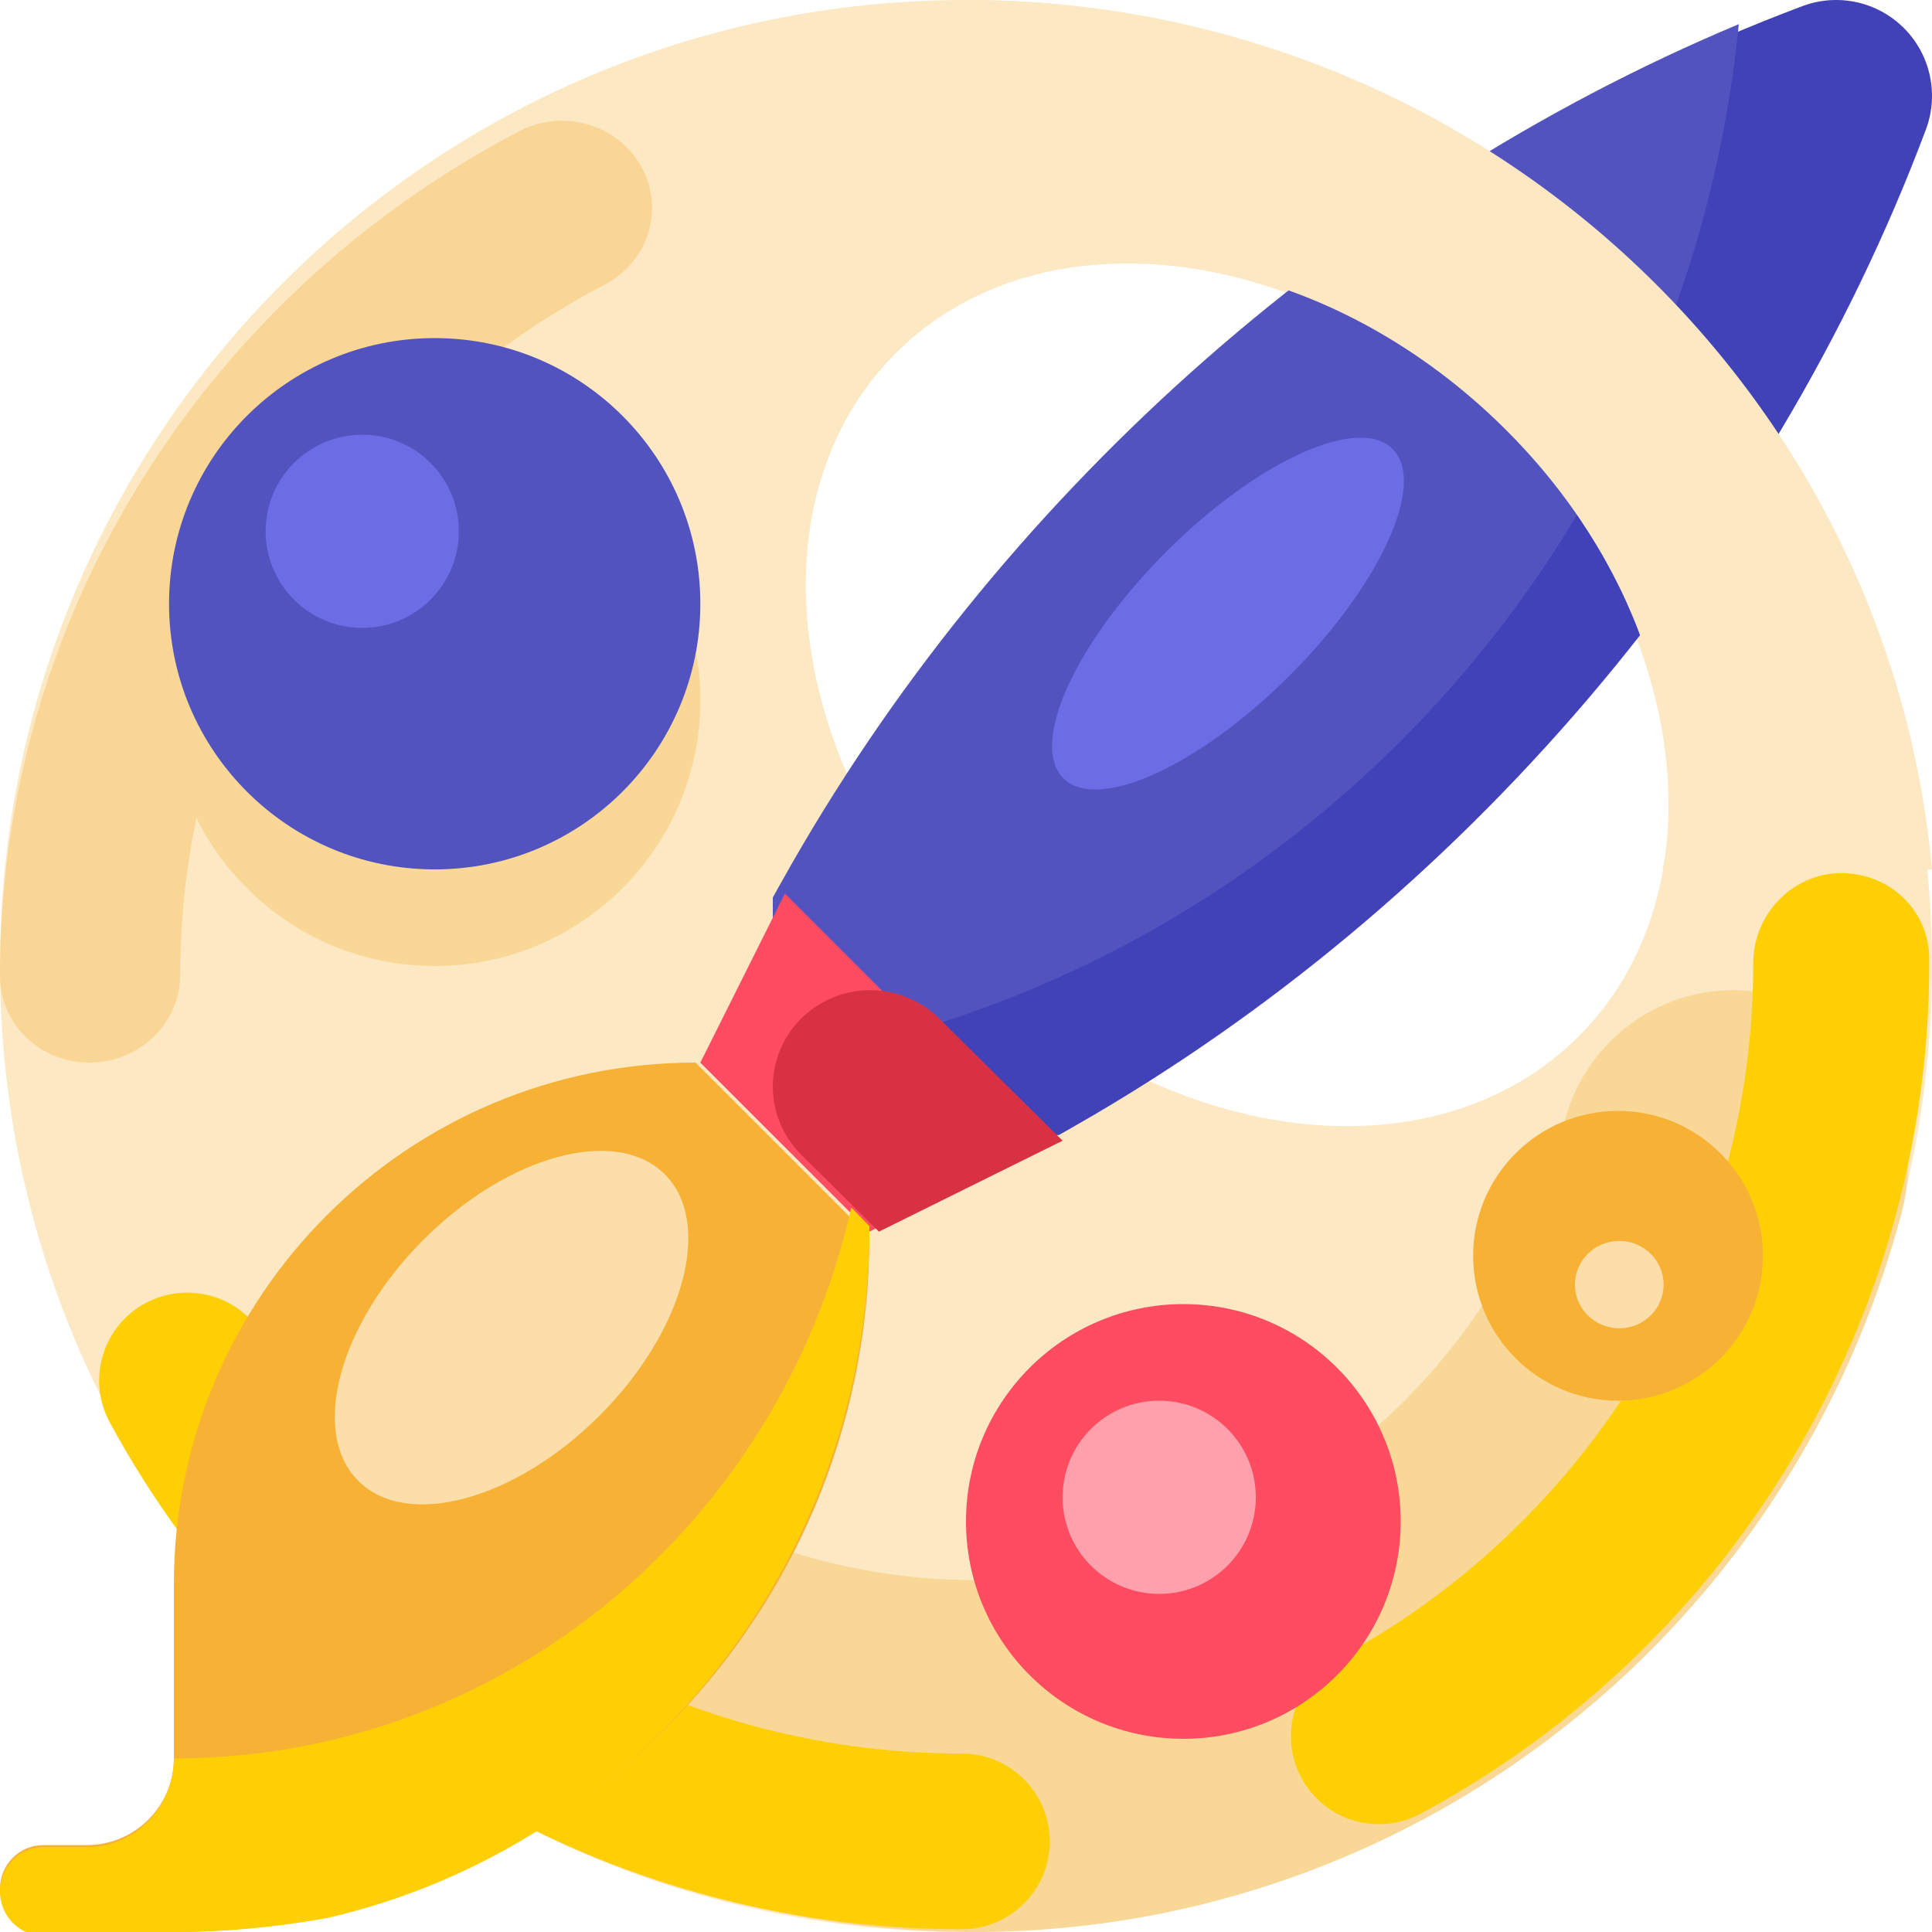
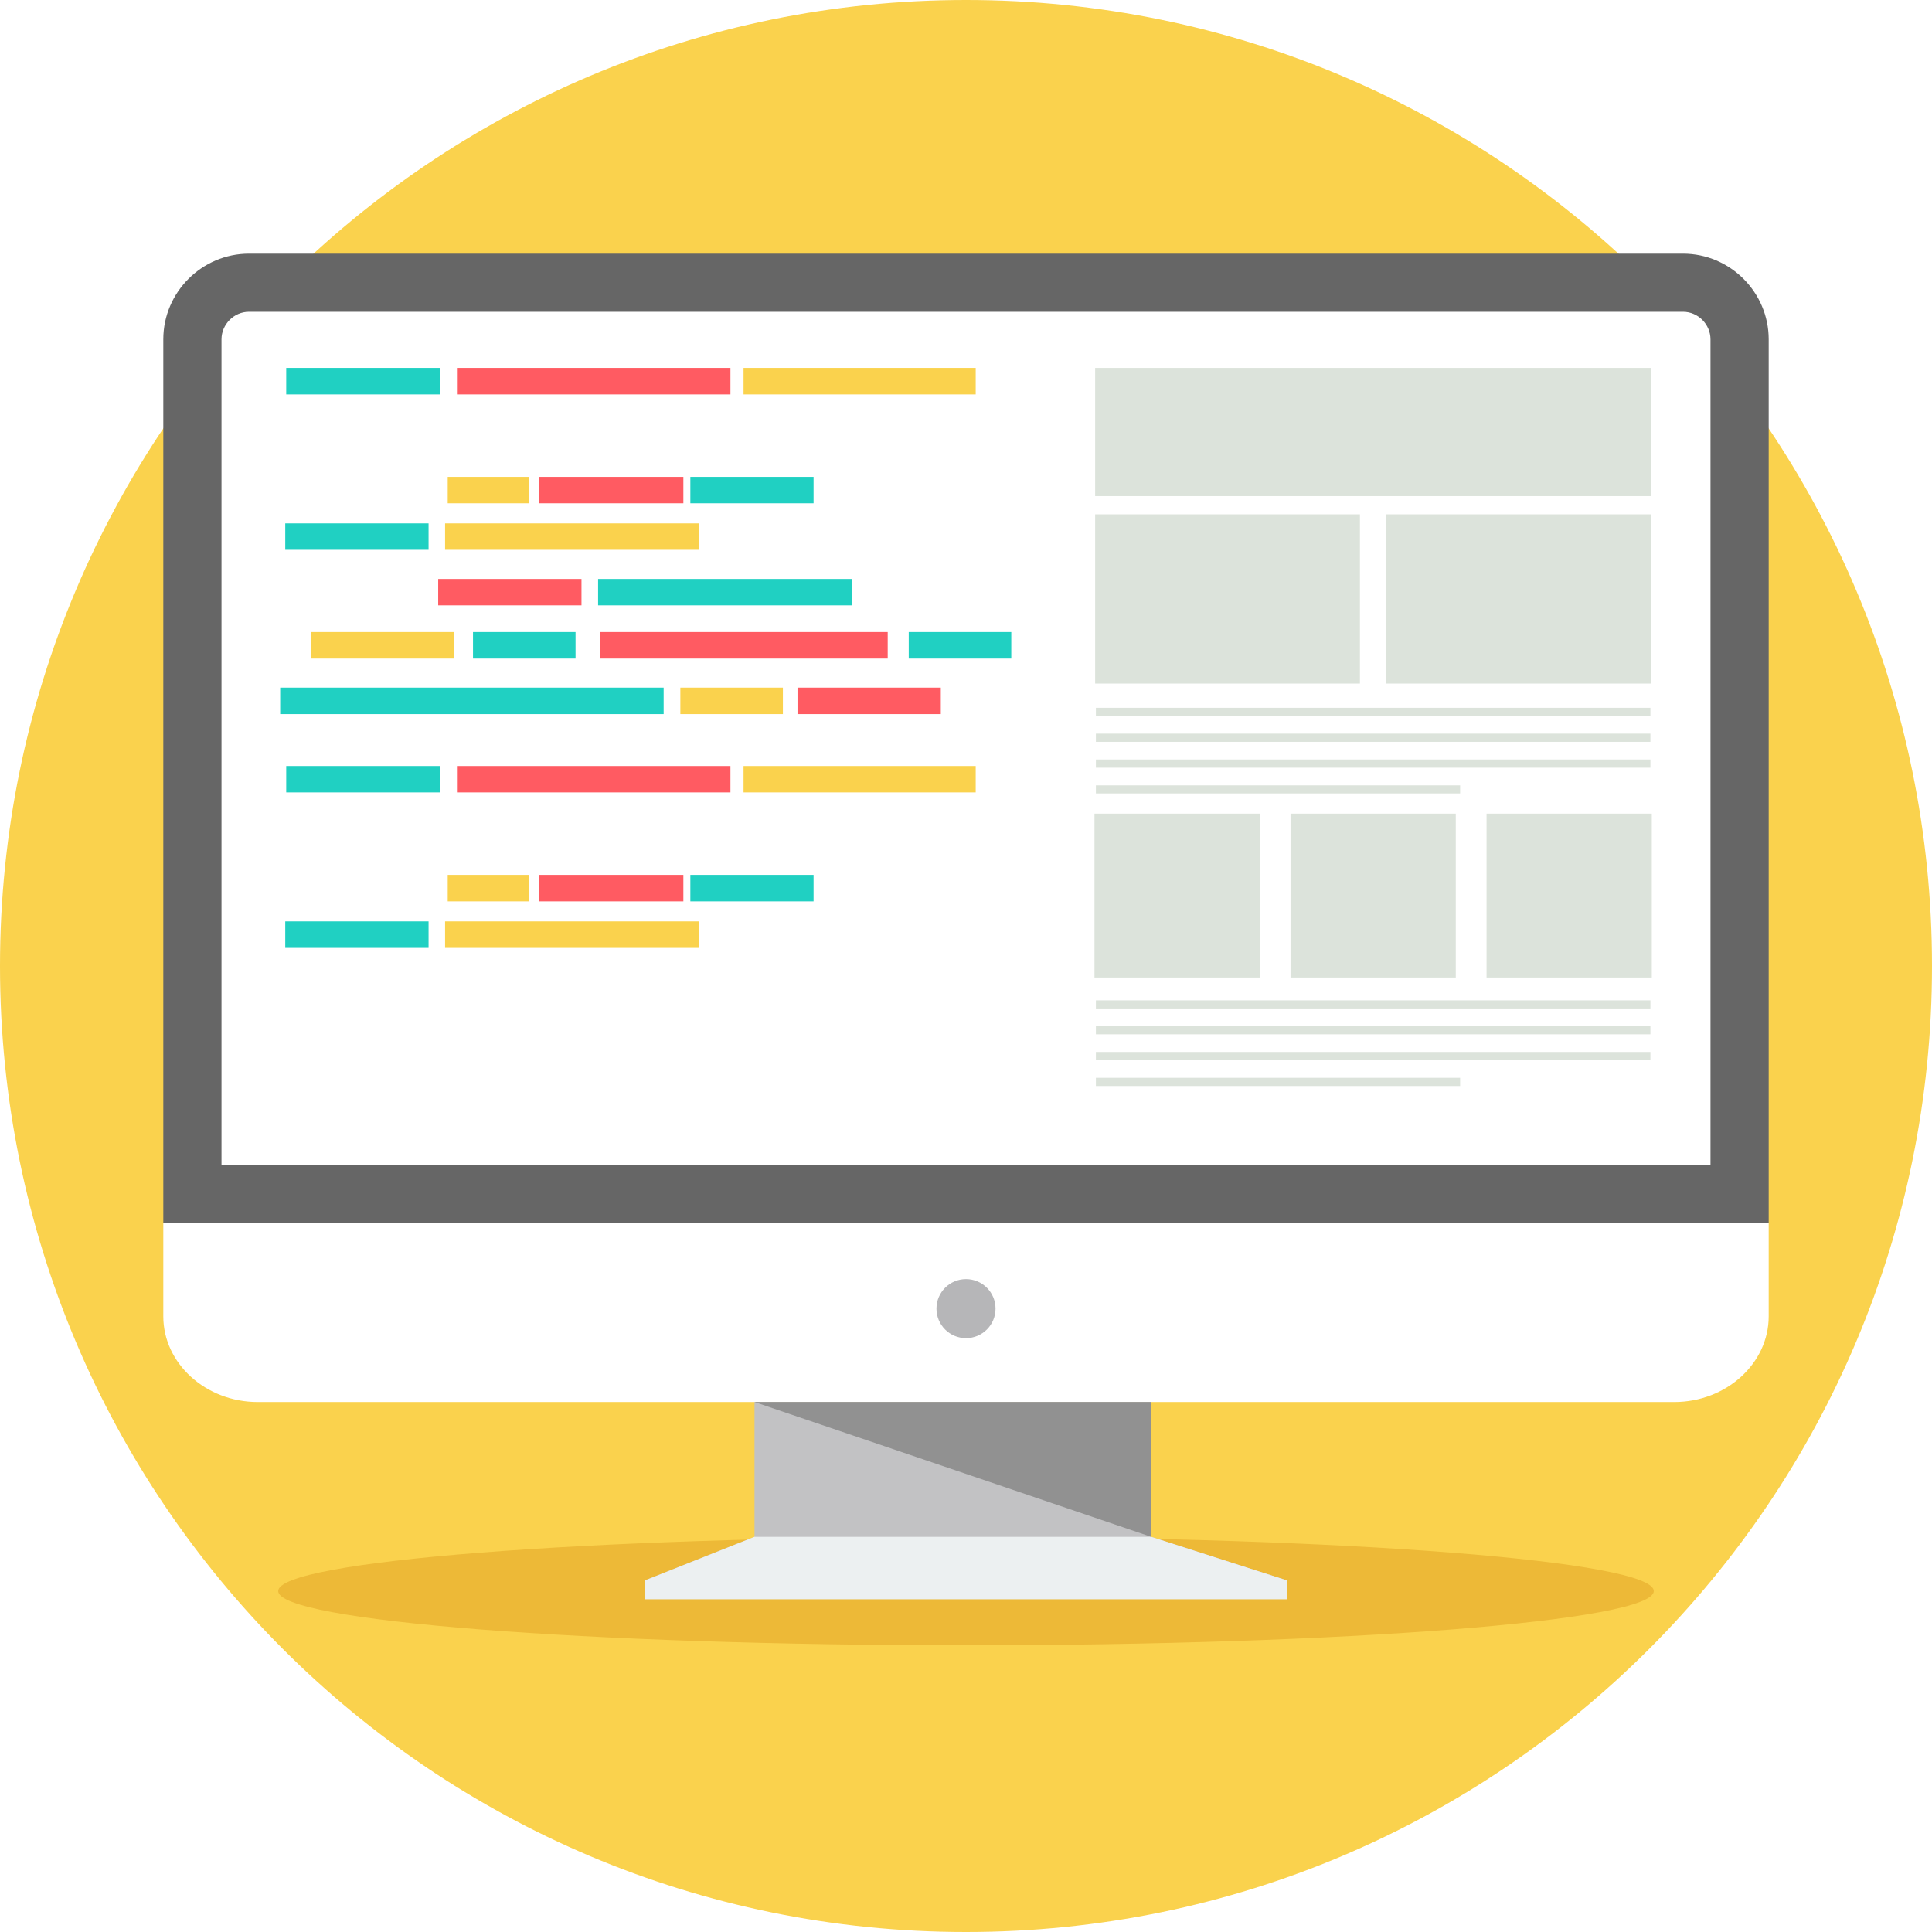
<svg xmlns="http://www.w3.org/2000/svg" width="80px" height="80px" viewBox="0 0 80 80" version="1.1">
-   <g id="Personal-1-mixed" stroke="none" stroke-width="1" fill="none" fill-rule="evenodd">
-     <g transform="translate(-478, -1701)" fill-rule="nonzero" id="services">
-       <g transform="translate(350, 1552)">
-         <g id="1" transform="translate(10, 109)">
-           <g id="paint-palette" transform="translate(118, 40)">
-             <path d="M40,0 C17.909,0 0,17.909 0,40 C0,62.091 17.909,80 40,80 C62.092,80 80,62.091 80,40 C80,17.909 62.092,0 40,0 Z M65.371,42.913 C59.347,48.938 48.131,47.49 40.32,39.68 C32.51,31.869 31.062,20.653 37.087,14.629 C43.112,8.604 54.328,10.051 62.138,17.862 C69.949,25.672 71.396,36.888 65.371,42.913 L65.371,42.913 Z" id="Shape" fill="#FCE8C3" />
-             <path d="M71.769,41 C68.489,41.004 65.622,43.234 64.786,46.434 C61.191,60.072 47.318,68.188 33.801,64.561 C32.55,64.225 31.327,63.793 30.142,63.269 C26.491,61.645 22.225,63.316 20.616,67 C19.008,70.68 20.657,74.977 24.301,76.606 C28.156,78.322 32.258,79.404 36.452,79.812 L36.452,79.812 C36.473,79.814 36.494,79.816 36.515,79.818 L36.515,79.818 C36.724,79.838 36.933,79.856 37.143,79.873 L37.144,79.873 L37.174,79.875 L37.176,79.875 L37.204,79.878 L37.208,79.878 L37.236,79.88 L37.24,79.881 L37.266,79.883 L37.272,79.883 L37.298,79.885 L37.304,79.886 L37.33,79.888 L37.336,79.888 L37.362,79.89 L37.368,79.89 L37.393,79.892 L37.4,79.893 L37.425,79.895 L37.431,79.895 L37.457,79.897 L37.464,79.897 L37.489,79.899 L37.494,79.9 L37.521,79.902 L37.526,79.902 L37.554,79.904 L37.555,79.904 L37.585,79.906 L37.586,79.906 C37.69,79.913 37.793,79.92 37.898,79.926 L37.903,79.927 L37.931,79.928 L37.934,79.929 L37.961,79.93 L37.967,79.93 L37.992,79.932 L37.999,79.932 L38.022,79.934 L38.032,79.934 L38.054,79.935 L38.064,79.936 L38.087,79.937 L38.096,79.938 L38.119,79.939 L38.128,79.94 L38.15,79.941 L38.16,79.941 L38.183,79.943 L38.192,79.943 L38.214,79.944 L38.225,79.945 L38.246,79.946 L38.257,79.947 L38.278,79.948 L38.29,79.948 L38.31,79.949 L38.321,79.95 L38.343,79.951 L38.353,79.951 L38.376,79.952 L38.384,79.953 L38.407,79.954 L38.417,79.955 L38.44,79.956 L38.447,79.956 L38.473,79.957 L38.477,79.957 L38.505,79.959 L38.507,79.959 C38.558,79.961 38.611,79.964 38.661,79.966 L38.664,79.966 L38.689,79.967 L38.696,79.967 L38.72,79.968 L38.729,79.969 L38.751,79.969 L38.761,79.97 L38.781,79.971 L38.794,79.971 L38.813,79.972 L38.826,79.972 L38.846,79.973 L38.859,79.974 L38.878,79.974 L38.891,79.975 L38.91,79.975 L38.924,79.976 L38.943,79.977 L38.956,79.977 L38.976,79.978 L38.988,79.978 L39.008,79.979 L39.021,79.979 L39.039,79.98 L39.054,79.98 L39.072,79.981 L39.086,79.981 L39.104,79.982 L39.119,79.982 L39.137,79.983 L39.151,79.983 L39.169,79.984 L39.183,79.984 L39.202,79.985 L39.215,79.985 L39.234,79.985 L39.248,79.986 L39.267,79.986 L39.281,79.987 L39.299,79.987 L39.315,79.988 L39.332,79.988 L39.346,79.988 L39.364,79.989 L39.378,79.989 L39.397,79.99 L39.414,79.99 L39.429,79.99 L39.449,79.991 L39.483,79.991 L39.493,79.992 L39.514,79.992 L39.526,79.992 L39.544,79.992 L39.559,79.993 L39.576,79.993 L39.591,79.994 L39.608,79.994 L39.624,79.994 L39.641,79.995 L39.657,79.995 L39.673,79.995 L39.69,79.995 L39.706,79.996 L39.722,79.996 L39.739,79.996 L39.755,79.996 L39.772,79.996 L39.787,79.997 L39.804,79.997 L39.82,79.997 L39.837,79.997 L39.853,79.997 L39.869,79.997 L39.886,79.998 L39.902,79.998 L39.918,79.998 L39.935,79.998 L39.952,79.998 L39.967,79.998 L39.985,79.999 L40,79.999 L40.017,79.999 L40.033,79.999 L40.05,79.999 L40.066,79.999 L40.083,80 L40.098,80 L40.116,80 L40.131,80 L40.148,80 L40.164,80 L40.181,80 L40.197,80 L40.216,80 L40.229,80 L40.248,80 L40.262,80 L40.28,80 L40.295,80 L40.328,80 L40.358,80 L40.365,80 L40.388,80 L40.398,80 L40.418,80 L40.428,80 L40.449,80 L40.459,80 L40.488,80 L40.488,80 L40.519,80 L40.526,80 L40.549,79.999 L40.559,79.999 L40.578,79.999 L40.59,79.999 L40.609,79.999 L40.62,79.999 L40.642,79.999 L40.65,79.999 L40.679,79.999 L40.688,79.999 L40.709,79.999 L40.72,79.998 L40.74,79.998 L40.75,79.998 L40.77,79.998 L40.781,79.998 L40.802,79.998 L40.81,79.997 L40.84,79.997 L40.846,79.997 L40.87,79.997 L40.88,79.997 L40.9,79.996 L40.911,79.996 L40.931,79.996 L40.941,79.996 L40.962,79.995 L40.971,79.995 C40.99,79.995 41.012,79.994 41.031,79.994 L41.04,79.994 L41.06,79.994 L41.072,79.993 L41.09,79.993 L41.102,79.993 L41.121,79.992 L41.132,79.992 L41.156,79.992 L41.161,79.992 L41.191,79.991 L41.2,79.991 L41.22,79.99 L41.232,79.99 L41.251,79.99 L41.262,79.989 L41.282,79.989 L41.292,79.989 L41.314,79.988 L41.322,79.988 L41.351,79.987 L41.36,79.987 L41.381,79.987 L41.392,79.986 L41.411,79.986 L41.422,79.985 L41.442,79.985 L41.452,79.984 L41.473,79.984 L41.482,79.984 L41.512,79.983 L41.515,79.983 L41.541,79.982 L41.551,79.981 L41.571,79.981 L41.582,79.98 L41.602,79.98 L41.612,79.979 L41.634,79.979 L41.642,79.978 C41.663,79.978 41.681,79.977 41.702,79.976 L41.709,79.976 L41.732,79.975 L41.742,79.975 L41.762,79.974 L41.772,79.974 L41.793,79.973 L41.802,79.973 C41.822,79.972 41.841,79.971 41.861,79.971 L41.87,79.97 L41.892,79.97 L41.901,79.969 L41.922,79.968 L41.931,79.968 L41.953,79.967 L41.961,79.967 L41.986,79.966 L41.991,79.966 L42.022,79.964 L42.025,79.964 L42.052,79.963 L42.059,79.963 L42.081,79.962 L42.091,79.961 L42.111,79.96 L42.122,79.96 L42.144,79.959 L42.151,79.958 L42.181,79.957 L42.184,79.957 L42.211,79.956 L42.22,79.955 L42.24,79.954 L42.251,79.954 L42.271,79.953 L42.281,79.952 L42.302,79.951 L42.311,79.951 L42.337,79.949 L42.343,79.949 L42.37,79.948 L42.38,79.947 L42.4,79.946 L42.41,79.946 L42.429,79.945 L42.441,79.944 L42.461,79.943 L42.47,79.943 L42.496,79.941 L42.5,79.941 L42.53,79.939 L42.535,79.939 L42.559,79.938 L42.569,79.937 L42.589,79.936 L42.599,79.935 L42.618,79.934 L42.629,79.934 L42.652,79.932 L42.658,79.932 L42.689,79.93 L42.691,79.93 L42.718,79.928 L42.726,79.928 L42.748,79.926 L42.758,79.926 L42.779,79.924 L42.787,79.924 L42.812,79.922 L42.817,79.922 C42.837,79.921 42.857,79.919 42.877,79.918 L42.884,79.918 L42.907,79.916 L42.915,79.916 L42.938,79.914 L42.946,79.914 L42.969,79.912 L42.976,79.912 C42.997,79.91 43.015,79.909 43.036,79.908 L43.042,79.907 L43.066,79.906 L43.074,79.905 L43.096,79.904 L43.104,79.903 L43.127,79.901 L43.134,79.901 C43.154,79.9 43.175,79.898 43.194,79.897 L43.199,79.896 L43.224,79.894 L43.232,79.894 L43.254,79.892 L43.263,79.891 L43.285,79.89 L43.292,79.889 L43.321,79.887 L43.322,79.887 L43.353,79.885 L43.355,79.884 L43.382,79.882 L43.391,79.882 L43.412,79.88 L43.42,79.879 L43.443,79.878 L43.451,79.877 L43.477,79.875 L43.48,79.875 C43.501,79.873 43.52,79.872 43.541,79.87 L43.545,79.869 L43.57,79.867 L43.579,79.867 L43.6,79.865 L43.609,79.864 L43.632,79.862 L43.638,79.862 C43.659,79.86 43.678,79.859 43.699,79.857 L43.703,79.856 L43.729,79.854 L43.735,79.854 L43.759,79.852 L43.766,79.851 L43.792,79.849 L43.795,79.849 C43.816,79.847 43.836,79.845 43.857,79.843 L43.857,79.843 L43.886,79.841 L43.893,79.84 L43.916,79.838 L43.924,79.837 L43.948,79.835 L43.953,79.834 C43.984,79.832 44.012,79.829 44.044,79.826 L44.049,79.826 L44.074,79.823 L44.08,79.822 L44.105,79.82 L44.11,79.82 L44.137,79.817 L44.14,79.817 C44.161,79.815 44.18,79.813 44.201,79.811 L44.207,79.81 L44.231,79.808 L44.238,79.807 L44.261,79.805 L44.268,79.804 L44.292,79.802 L44.298,79.801 C44.319,79.799 44.337,79.797 44.358,79.795 L44.364,79.795 L44.388,79.792 L44.396,79.791 L44.418,79.789 L44.426,79.788 L44.449,79.786 L44.455,79.785 C44.476,79.783 44.495,79.781 44.516,79.779 L44.518,79.779 L44.546,79.776 L44.551,79.775 L44.576,79.773 L44.581,79.772 L44.607,79.769 L44.612,79.769 L44.64,79.766 L44.642,79.765 C44.662,79.763 44.682,79.761 44.703,79.759 L44.707,79.758 L44.732,79.755 L44.738,79.755 L44.763,79.752 L44.768,79.751 C44.798,79.748 44.829,79.744 44.859,79.741 L44.864,79.74 L44.888,79.738 L44.895,79.737 L44.919,79.734 L44.925,79.733 L44.951,79.73 L44.955,79.73 C44.975,79.728 44.995,79.725 45.016,79.723 C45.017,79.723 45.015,79.723 45.016,79.723 L45.045,79.719 L45.05,79.719 L45.075,79.716 L45.081,79.715 L45.107,79.712 L45.111,79.712 C45.131,79.709 45.151,79.707 45.172,79.704 L45.173,79.704 L45.202,79.7 L45.205,79.7 L45.232,79.697 L45.237,79.696 L45.262,79.693 L45.267,79.692 C45.298,79.688 45.326,79.685 45.357,79.681 L45.361,79.68 L45.387,79.677 L45.393,79.676 L45.418,79.673 L45.422,79.672 C45.453,79.669 45.482,79.665 45.513,79.661 L45.516,79.66 L45.543,79.657 L45.547,79.656 L45.574,79.653 L45.577,79.652 L45.607,79.648 L45.607,79.648 C45.627,79.645 45.648,79.643 45.668,79.64 L45.67,79.64 L45.698,79.636 L45.703,79.635 L45.728,79.632 L45.733,79.631 L45.759,79.628 L45.763,79.627 C45.794,79.623 45.823,79.619 45.854,79.614 L45.857,79.614 L45.883,79.61 L45.889,79.609 L45.915,79.606 L45.918,79.605 C45.949,79.601 45.978,79.597 46.009,79.592 L46.011,79.592 L46.039,79.588 L46.042,79.587 L46.07,79.583 L46.073,79.583 C46.114,79.577 46.153,79.571 46.194,79.565 L46.196,79.565 L46.225,79.56 L46.227,79.56 C46.268,79.554 46.307,79.548 46.348,79.542 L46.351,79.541 L46.377,79.537 L46.383,79.536 L46.41,79.532 L46.411,79.532 C46.442,79.527 46.471,79.523 46.502,79.518 L46.505,79.517 L46.533,79.513 L46.536,79.513 L46.564,79.508 L46.566,79.508 C46.607,79.501 46.646,79.495 46.687,79.488 L46.689,79.488 C46.74,79.48 46.79,79.471 46.841,79.463 L46.843,79.463 L46.872,79.458 L46.873,79.457 C47.027,79.432 47.179,79.405 47.332,79.378 L47.362,79.372 L47.363,79.372 C47.465,79.354 47.566,79.335 47.668,79.316 L47.669,79.316 C47.719,79.306 47.77,79.297 47.821,79.287 L47.821,79.287 C47.871,79.277 47.922,79.267 47.973,79.257 L47.973,79.257 C48.135,79.225 48.297,79.193 48.458,79.159 L48.459,79.159 C63.186,76.042 74.913,64.812 78.764,50.136 C79.772,46.236 77.455,42.251 73.59,41.234 C72.995,41.08 72.383,41 71.769,41 L71.769,41 Z" id="Path" fill="#F9D797" />
-             <g id="Group" transform="translate(4, 36)" fill="#FFCF06">
-               <path d="M35.844,43.886 L35.808,43.886 C21.084,43.892 7.543,35.832 0.544,22.895 C-0.413,21.127 0.247,18.918 2.018,17.963 C3.788,17.008 5.998,17.665 6.956,19.431 C12.68,30.018 23.76,36.615 35.808,36.61 C37.821,36.6 39.46,38.221 39.47,40.23 C39.479,42.24 37.856,43.877 35.844,43.886 L35.844,43.886 Z" id="Path" />
-               <path d="M53.1,39.536 C51.088,39.537 49.455,37.91 49.453,35.9 C49.452,34.563 50.186,33.332 51.364,32.696 C61.984,26.985 68.604,15.91 68.599,3.866 C68.599,1.857 70.229,0.153 72.243,0.153 C74.257,0.153 75.886,1.705 75.886,3.715 L75.886,3.866 C75.892,18.584 67.805,32.116 54.83,39.099 C54.298,39.385 53.704,39.536 53.1,39.536 Z" id="Path" />
-             </g>
-             <path d="M3.731,44 C1.689,44.018 0.019,42.431 0,40.455 C0,40.446 0,40.437 0,40.428 L0,40.352 C-0.004,25.78 8.246,12.378 21.491,5.437 C23.302,4.487 25.566,5.137 26.548,6.889 C27.53,8.641 26.858,10.831 25.047,11.781 C14.209,17.462 7.46,28.429 7.462,40.352 C7.466,42.353 5.8,43.982 3.731,44 Z" id="Path" fill="#F9D695" />
-             <path d="M33,47 L43.846,47 L44.554,46.596 C60.452,37.511 73.318,22.509 79.747,5.364 L79.747,5.364 C80.294,3.907 79.938,2.264 78.837,1.163 C77.736,0.062 76.093,-0.294 74.636,0.253 L74.636,0.253 C57.491,6.682 42.489,19.548 33.404,35.446 L33,36.154 L33,47 Z" id="Path" fill="#4141B8" />
-             <path d="M72,1 C55.553,7.892 41.219,20.689 32.409,36.431 L32,37.162 L32,44 C53.222,40.645 69.825,23.023 72,1 L72,1 Z" id="Path" fill="#5353C0" />
-             <path d="M28.8,44 C16.871,44 7.2,53.671 7.2,65.6 C7.2,65.6 7.2,65.6 7.2,65.6 L7.2,72.8 C7.2,74.788 5.588,76.4 3.6,76.4 L1.8,76.4 C0.806,76.4 0,77.206 0,78.2 C0,79.194 0.806,80 1.8,80 L7.2,80 C23.106,80 36,67.106 36,51.2 L28.8,44 Z" id="Path" fill="#F7B236" />
-             <polygon id="Path" fill="#FF4C60" points="32.5 37 29 44 36 51 43 47.5" />
-             <path d="M62.24,17.683 C67.755,23.117 70.033,30.189 68.846,36 L80,36 C78.152,15.819 60.96,0 40,0 L40,12.41 C46.313,9.102 55.521,11.061 62.24,17.683 Z" id="Path" fill="#FCE8C3" />
-             <circle id="Oval" fill="#FF4C60" cx="49" cy="63" r="9" />
-             <circle id="Oval" fill="#F9D797" cx="18" cy="29" r="11" />
-             <circle id="Oval" fill="#5353C0" cx="18" cy="25" r="11" />
-             <circle id="Oval" fill="#F7B236" cx="67" cy="52" r="6" />
-             <circle id="Oval" fill="#6C6CE5" cx="15" cy="22" r="4" />
-             <circle id="Oval" fill="#FFA1AC" cx="48" cy="62" r="4" />
-             <g id="Group" transform="translate(11, 44)" fill="#FBDEA9">
-               <ellipse id="Oval" cx="56.05" cy="9.193" rx="1.836" ry="1.808" />
-               <ellipse id="Oval" transform="translate(10.18245, 10.97382) rotate(-135) translate(-10.18245, -10.97382) " cx="10.182" cy="10.974" rx="5.153" ry="8.975" />
-             </g>
-             <ellipse id="Oval" fill="#6C6CE5" transform="translate(50.84723, 25.40856) rotate(-135) translate(-50.84723, -25.40856) " cx="50.847" cy="25.409" rx="3.619" ry="9.641" />
-             <path d="M1.072,80 L7.36,80 C9.452,79.989 11.539,79.792 13.598,79.41 C26.42,76.437 36,64.754 36,50.767 L35.249,50 C32.317,63.061 20.885,72.814 7.2,72.814 C7.2,74.844 5.588,76.489 3.6,76.489 L1.8,76.489 C0.808,76.487 0.002,77.306 0,78.319 C-0.002,79.046 0.419,79.706 1.072,80 L1.072,80 Z" id="Path" fill="#FFCF06" />
-             <path d="M36.394,51 L33.182,47.819 C31.954,46.604 31.65,44.746 32.426,43.209 C33.422,41.236 35.845,40.436 37.838,41.423 C38.226,41.615 38.58,41.867 38.886,42.171 L44,47.234 L36.394,51 Z" id="Path" fill="#D93144" />
-           </g>
-         </g>
-       </g>
-     </g>
+   <g id="surface1">
+     <path style=" stroke:none;fill-rule:nonzero;fill:rgb(98.039%,82.353%,30.196%);fill-opacity:1;" d="M 80 40 C 80 62.09 62.09 80 40 80 C 17.91 80 0 62.09 0 40 C 0 17.91 17.91 0 40 0 C 62.09 0 80 17.91 80 40 Z M 80 40 " />
+     <path style=" stroke:none;fill-rule:nonzero;fill:rgb(92.941%,72.549%,21.569%);fill-opacity:1;" d="M 68.48 65.883 C 68.48 64.641 55.73 63.637 40 63.637 C 24.27 63.637 11.52 64.641 11.52 65.883 C 11.52 67.121 24.27 68.129 40 68.129 C 55.73 68.129 68.48 67.121 68.48 65.883 Z M 68.48 65.883 " />
+     <path style=" stroke:none;fill-rule:nonzero;fill:rgb(40%,40%,40%);fill-opacity:1;" d="M 10.309 10.504 L 69.691 10.504 C 71.641 10.504 73.238 12.102 73.238 14.051 L 73.238 50.629 L 6.762 50.629 L 6.762 14.051 C 6.762 12.102 8.359 10.504 10.309 10.504 Z M 10.309 10.504 " />
+     <path style=" stroke:none;fill-rule:nonzero;fill:rgb(100%,100%,100%);fill-opacity:1;" d="M 9.172 48.223 L 70.828 48.223 L 70.828 14.051 C 70.828 13.43 70.312 12.91 69.691 12.91 L 10.309 12.91 C 9.688 12.91 9.172 13.43 9.172 14.051 Z M 9.172 48.223 " />
+     <path style=" stroke:none;fill-rule:nonzero;fill:rgb(100%,100%,100%);fill-opacity:1;" d="M 73.238 50.629 L 73.238 54.508 C 73.238 56.461 71.477 58.055 69.328 58.055 L 10.672 58.055 C 8.523 58.055 6.762 56.461 6.762 54.508 L 6.762 50.629 Z M 73.238 50.629 " />
+     <path style=" stroke:none;fill-rule:nonzero;fill:rgb(71.373%,71.373%,72.157%);fill-opacity:1;" d="M 41.223 54.188 C 41.223 54.863 40.676 55.41 40 55.41 C 39.324 55.41 38.777 54.863 38.777 54.188 C 38.777 53.512 39.324 52.965 40 52.965 C 40.676 52.965 41.223 53.512 41.223 54.188 Z M 41.223 54.188 " />
+     <path style=" stroke:none;fill-rule:nonzero;fill:rgb(76.078%,76.078%,76.863%);fill-opacity:1;" d="M 47.668 63.637 L 53.305 65.445 L 26.691 65.445 L 31.242 63.637 L 31.242 58.055 L 47.668 58.055 Z M 47.668 63.637 " />
+     <path style=" stroke:none;fill-rule:nonzero;fill:rgb(92.549%,94.118%,94.51%);fill-opacity:1;" d="M 31.242 63.637 L 47.668 63.637 L 53.305 65.445 L 53.305 66.223 L 26.695 66.223 L 26.695 65.445 Z M 31.242 63.637 " />
+     <path style=" stroke:none;fill-rule:nonzero;fill:rgb(56.863%,56.863%,56.863%);fill-opacity:1;" d="M 31.242 58.055 L 47.668 58.055 L 47.668 63.637 Z M 31.242 58.055 " />
+     <path style=" stroke:none;fill-rule:nonzero;fill:rgb(12.549%,81.569%,76.078%);fill-opacity:1;" d="M 11.852 15.234 L 18.219 15.234 L 18.219 16.332 L 11.852 16.332 Z M 11.852 15.234 " />
+     <path style=" stroke:none;fill-rule:nonzero;fill:rgb(100%,35.686%,38.431%);fill-opacity:1;" d="M 18.953 15.234 L 30.246 15.234 L 30.246 16.332 L 18.953 16.332 Z M 18.953 15.234 " />
+     <path style=" stroke:none;fill-rule:nonzero;fill:rgb(98.039%,82.353%,30.196%);fill-opacity:1;" d="M 30.789 15.234 L 40.402 15.234 L 40.402 16.332 L 30.789 16.332 Z M 30.789 15.234 " />
+     <path style=" stroke:none;fill-rule:nonzero;fill:rgb(98.039%,82.353%,30.196%);fill-opacity:1;" d="M 18.539 19.746 L 21.918 19.746 L 21.918 20.84 L 18.539 20.84 Z M 18.539 19.746 " />
+     <path style=" stroke:none;fill-rule:nonzero;fill:rgb(100%,35.686%,38.431%);fill-opacity:1;" d="M 22.305 19.746 L 28.297 19.746 L 28.297 20.84 L 22.305 20.84 Z M 22.305 19.746 " />
+     <path style=" stroke:none;fill-rule:nonzero;fill:rgb(12.549%,81.569%,76.078%);fill-opacity:1;" d="M 28.586 19.746 L 33.688 19.746 L 33.688 20.84 L 28.586 20.84 Z M 28.586 19.746 " />
+     <path style=" stroke:none;fill-rule:nonzero;fill:rgb(12.549%,81.569%,76.078%);fill-opacity:1;" d="M 11.812 21.672 L 17.746 21.672 L 17.746 22.766 L 11.812 22.766 Z M 11.812 21.672 " />
+     <path style=" stroke:none;fill-rule:nonzero;fill:rgb(98.039%,82.353%,30.196%);fill-opacity:1;" d="M 18.43 21.672 L 28.953 21.672 L 28.953 22.766 L 18.43 22.766 Z M 18.43 21.672 " />
+     <path style=" stroke:none;fill-rule:nonzero;fill:rgb(100%,35.686%,38.431%);fill-opacity:1;" d="M 18.145 23.973 L 24.078 23.973 L 24.078 25.066 L 18.145 25.066 Z M 18.145 23.973 " />
+     <path style=" stroke:none;fill-rule:nonzero;fill:rgb(12.549%,81.569%,76.078%);fill-opacity:1;" d="M 24.766 23.973 L 35.289 23.973 L 35.289 25.066 L 24.766 25.066 Z M 24.766 23.973 " />
+     <path style=" stroke:none;fill-rule:nonzero;fill:rgb(98.039%,82.353%,30.196%);fill-opacity:1;" d="M 12.867 26.172 L 18.801 26.172 L 18.801 27.27 L 12.867 27.27 Z M 12.867 26.172 " />
+     <path style=" stroke:none;fill-rule:nonzero;fill:rgb(12.549%,81.569%,76.078%);fill-opacity:1;" d="M 19.586 26.172 L 23.832 26.172 L 23.832 27.27 L 19.586 27.27 Z M 19.586 26.172 " />
+     <path style=" stroke:none;fill-rule:nonzero;fill:rgb(100%,35.686%,38.431%);fill-opacity:1;" d="M 24.832 26.172 L 36.758 26.172 L 36.758 27.27 L 24.832 27.27 Z M 24.832 26.172 " />
+     <path style=" stroke:none;fill-rule:nonzero;fill:rgb(12.549%,81.569%,76.078%);fill-opacity:1;" d="M 37.629 26.172 L 41.875 26.172 L 41.875 27.27 L 37.629 27.27 Z M 37.629 26.172 " />
+     <path style=" stroke:none;fill-rule:nonzero;fill:rgb(12.549%,81.569%,76.078%);fill-opacity:1;" d="M 11.602 28.473 L 27.48 28.473 L 27.48 29.57 L 11.602 29.57 Z M 11.602 28.473 " />
+     <path style=" stroke:none;fill-rule:nonzero;fill:rgb(98.039%,82.353%,30.196%);fill-opacity:1;" d="M 28.172 28.473 L 32.418 28.473 L 32.418 29.57 L 28.172 29.57 Z M 28.172 28.473 " />
+     <path style=" stroke:none;fill-rule:nonzero;fill:rgb(100%,35.686%,38.431%);fill-opacity:1;" d="M 33.023 28.473 L 38.957 28.473 L 38.957 29.57 L 33.023 29.57 Z M 33.023 28.473 " />
+     <path style=" stroke:none;fill-rule:nonzero;fill:rgb(100%,100%,100%);fill-opacity:1;" d="M 18.809 17.359 L 19.246 17.359 L 19.246 18.672 L 18.809 18.672 Z M 18.809 17.359 " />
+     <path style=" stroke:none;fill-rule:nonzero;fill:rgb(100%,100%,100%);fill-opacity:1;" d="M 30.188 21.672 L 30.625 21.672 L 30.625 22.984 L 30.188 22.984 Z M 30.188 21.672 " />
+     <path style=" stroke:none;fill-rule:nonzero;fill:rgb(12.549%,81.569%,76.078%);fill-opacity:1;" d="M 11.852 31.719 L 18.219 31.719 L 18.219 32.812 L 11.852 32.812 Z M 11.852 31.719 " />
+     <path style=" stroke:none;fill-rule:nonzero;fill:rgb(100%,35.686%,38.431%);fill-opacity:1;" d="M 18.953 31.719 L 30.246 31.719 L 30.246 32.812 L 18.953 32.812 Z M 18.953 31.719 " />
+     <path style=" stroke:none;fill-rule:nonzero;fill:rgb(98.039%,82.353%,30.196%);fill-opacity:1;" d="M 30.789 31.719 L 40.402 31.719 L 40.402 32.812 L 30.789 32.812 Z M 30.789 31.719 " />
+     <path style=" stroke:none;fill-rule:nonzero;fill:rgb(98.039%,82.353%,30.196%);fill-opacity:1;" d="M 18.539 36.227 L 21.918 36.227 L 21.918 37.324 L 18.539 37.324 Z M 18.539 36.227 " />
+     <path style=" stroke:none;fill-rule:nonzero;fill:rgb(100%,35.686%,38.431%);fill-opacity:1;" d="M 22.305 36.227 L 28.297 36.227 L 28.297 37.324 L 22.305 37.324 Z M 22.305 36.227 " />
+     <path style=" stroke:none;fill-rule:nonzero;fill:rgb(12.549%,81.569%,76.078%);fill-opacity:1;" d="M 28.586 36.227 L 33.688 36.227 L 33.688 37.324 L 28.586 37.324 Z M 28.586 36.227 " />
+     <path style=" stroke:none;fill-rule:nonzero;fill:rgb(12.549%,81.569%,76.078%);fill-opacity:1;" d="M 11.812 38.152 L 17.746 38.152 L 17.746 39.25 L 11.812 39.25 Z M 11.812 38.152 " />
+     <path style=" stroke:none;fill-rule:nonzero;fill:rgb(98.039%,82.353%,30.196%);fill-opacity:1;" d="M 18.43 38.152 L 28.953 38.152 L 28.953 39.25 L 18.43 39.25 Z M 18.43 38.152 " />
+     <path style=" stroke:none;fill-rule:nonzero;fill:rgb(100%,100%,100%);fill-opacity:1;" d="M 18.809 33.84 L 19.246 33.84 L 19.246 35.156 L 18.809 35.156 Z M 18.809 33.84 " />
+     <path style=" stroke:none;fill-rule:nonzero;fill:rgb(100%,100%,100%);fill-opacity:1;" d="M 30.188 38.152 L 30.625 38.152 L 30.625 39.469 L 30.188 39.469 Z M 30.188 38.152 " />
+     <path style=" stroke:none;fill-rule:nonzero;fill:rgb(86.275%,89.02%,85.882%);fill-opacity:1;" d="M 45.348 15.234 L 68.371 15.234 L 68.371 20.543 L 45.348 20.543 Z M 45.348 15.234 " />
+     <path style=" stroke:none;fill-rule:nonzero;fill:rgb(86.275%,89.02%,85.882%);fill-opacity:1;" d="M 45.348 21.297 L 56.312 21.297 L 56.312 28.305 L 45.348 28.305 Z M 45.348 21.297 " />
+     <path style=" stroke:none;fill-rule:nonzero;fill:rgb(86.275%,89.02%,85.882%);fill-opacity:1;" d="M 57.406 21.297 L 68.371 21.297 L 68.371 28.305 L 57.406 28.305 Z M 57.406 21.297 " />
+     <path style=" stroke:none;fill-rule:nonzero;fill:rgb(86.275%,89.02%,85.882%);fill-opacity:1;" d="M 45.379 29.309 L 68.34 29.309 L 68.34 29.648 L 45.379 29.648 Z M 45.379 32.52 L 60.461 32.52 L 60.461 32.855 L 45.379 32.855 Z M 45.379 31.449 L 68.34 31.449 L 68.34 31.789 L 45.379 31.789 Z M 45.379 30.379 L 68.34 30.379 L 68.34 30.719 L 45.379 30.719 Z M 45.379 30.379 " />
+     <path style=" stroke:none;fill-rule:nonzero;fill:rgb(86.275%,89.02%,85.882%);fill-opacity:1;" d="M 45.32 33.691 L 52.164 33.691 L 52.164 40.477 L 45.32 40.477 Z M 61.555 33.691 L 68.398 33.691 L 68.398 40.477 L 61.555 40.477 Z M 53.438 33.691 L 60.281 33.691 L 60.281 40.477 L 53.438 40.477 Z M 53.438 33.691 " />
+     <path style=" stroke:none;fill-rule:nonzero;fill:rgb(86.275%,89.02%,85.882%);fill-opacity:1;" d="M 45.379 41.422 L 68.34 41.422 L 68.34 41.758 L 45.379 41.758 Z M 45.379 44.629 L 60.461 44.629 L 60.461 44.969 L 45.379 44.969 Z M 45.379 43.559 L 68.34 43.559 L 68.34 43.898 L 45.379 43.898 Z M 45.379 42.488 L 68.34 42.488 L 68.34 42.828 L 45.379 42.828 Z M 45.379 42.488 " />
  </g>
</svg>
